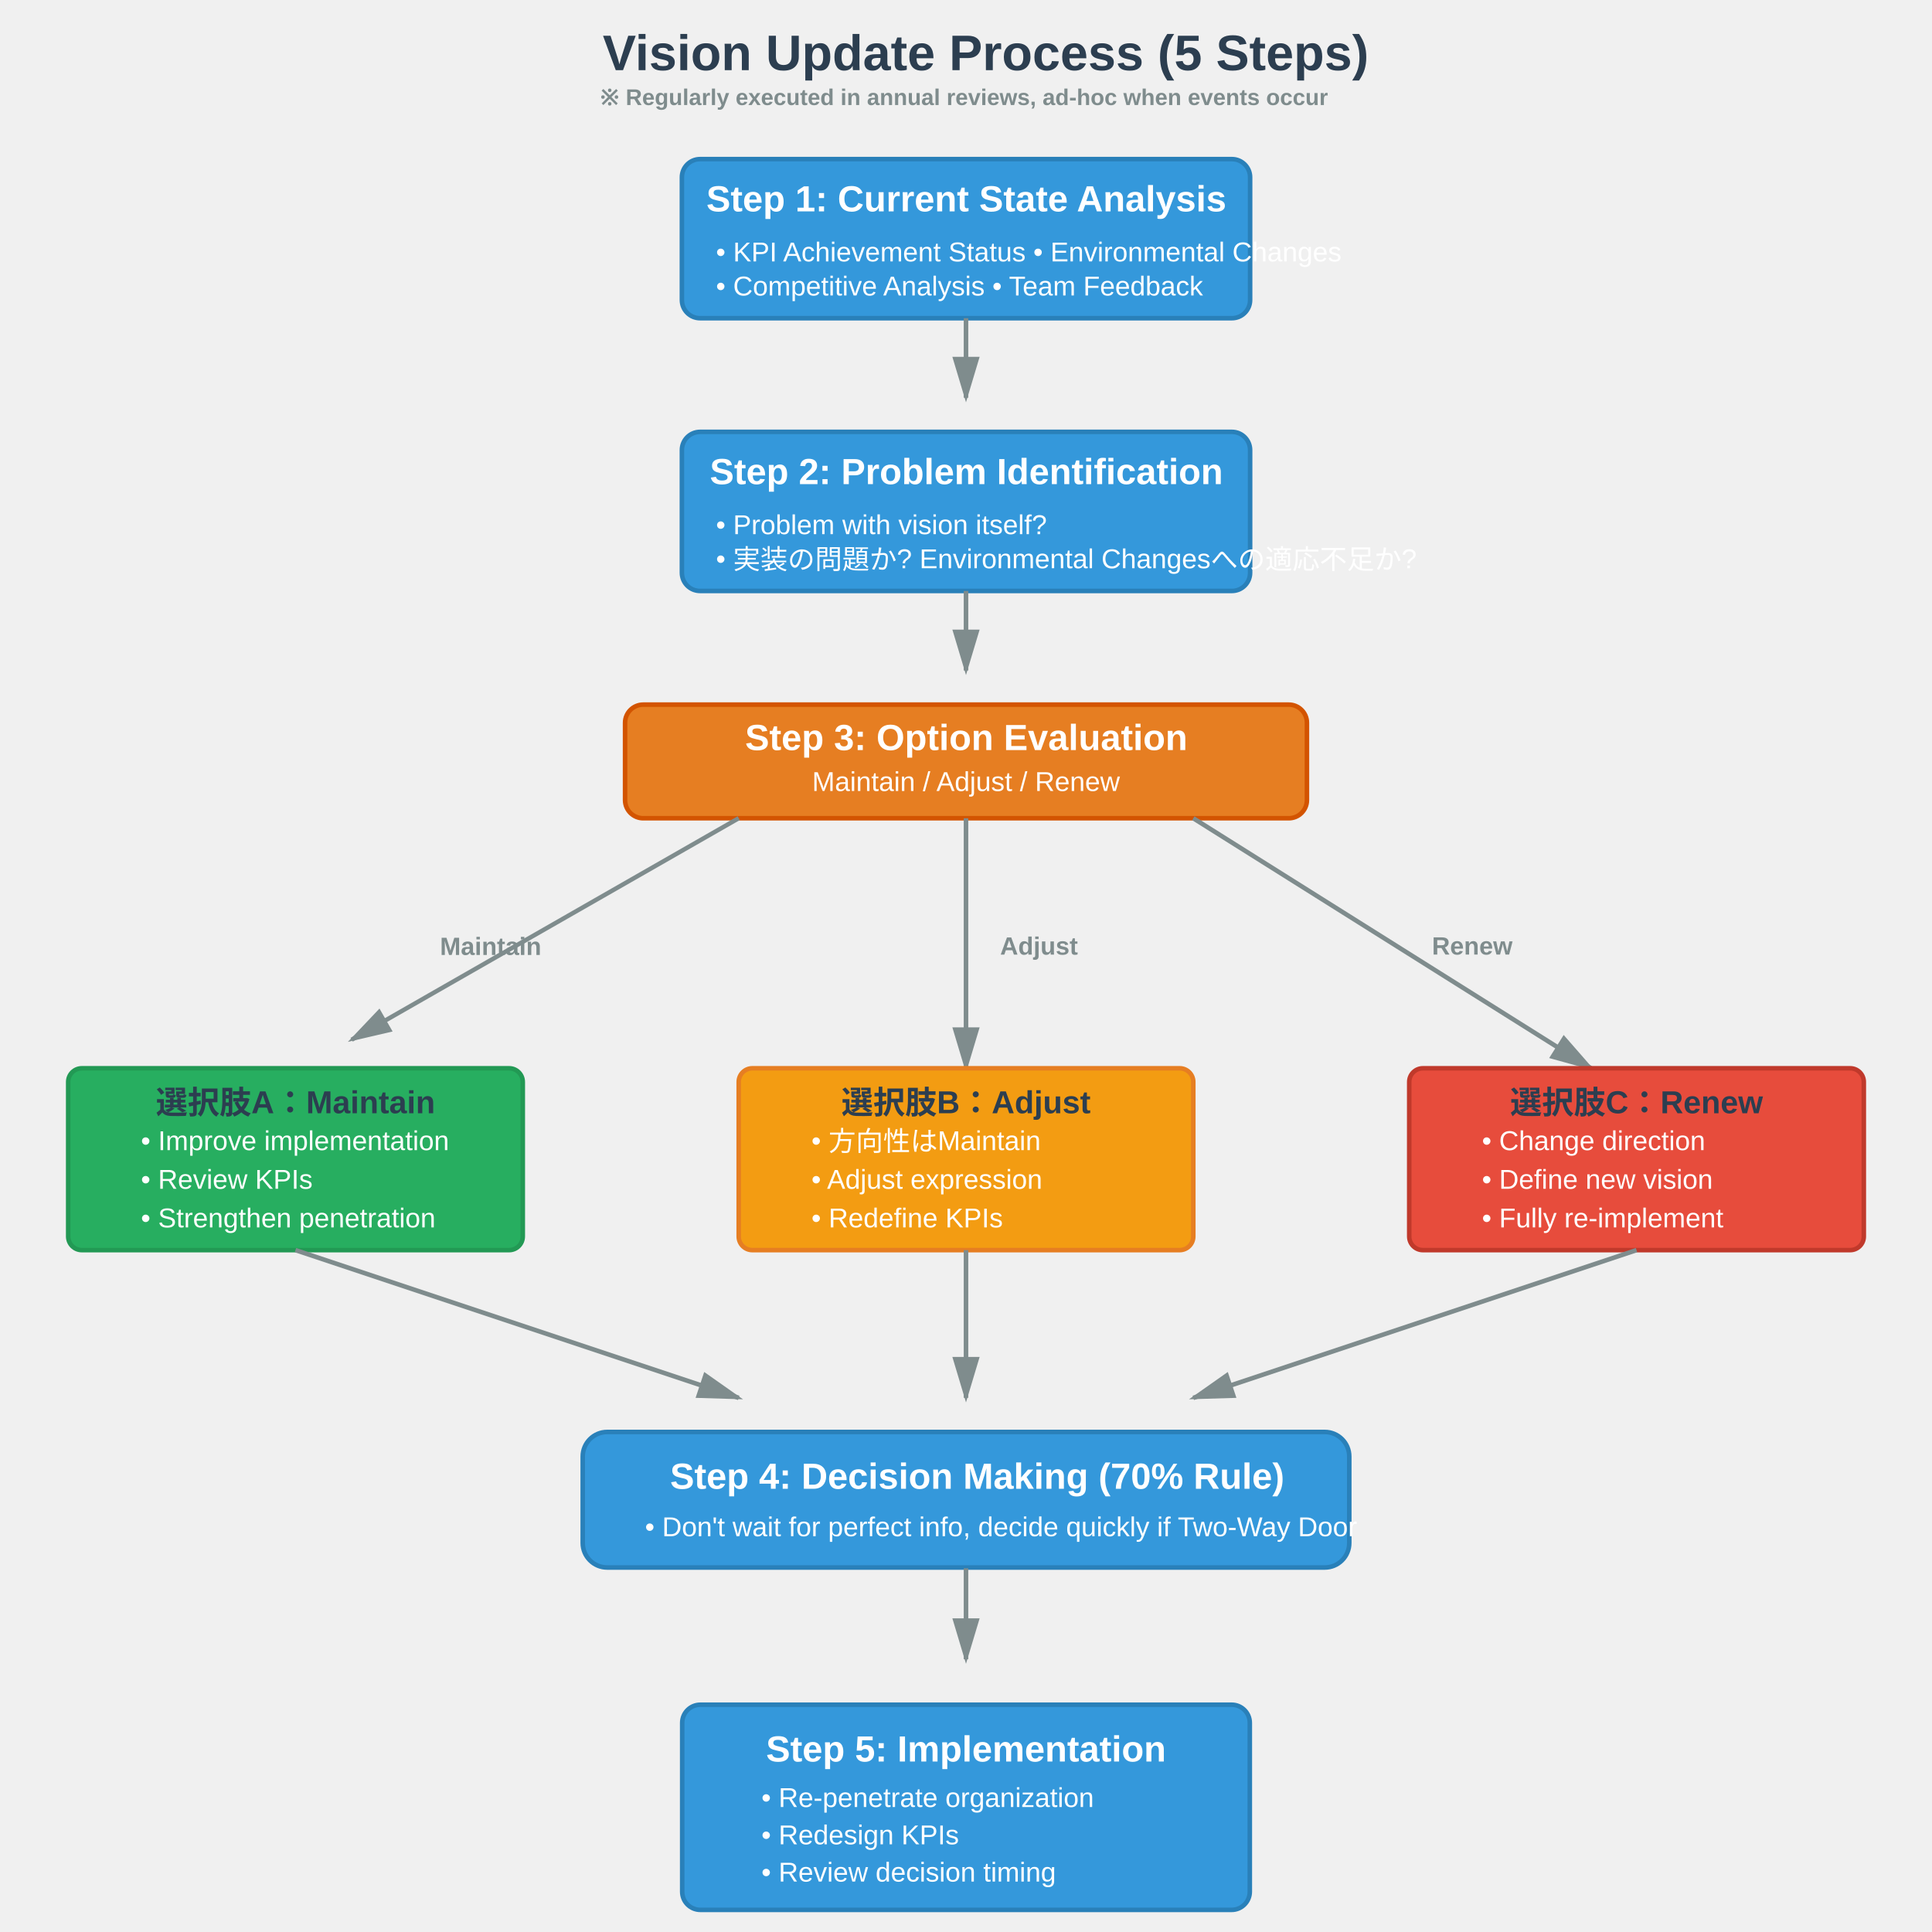
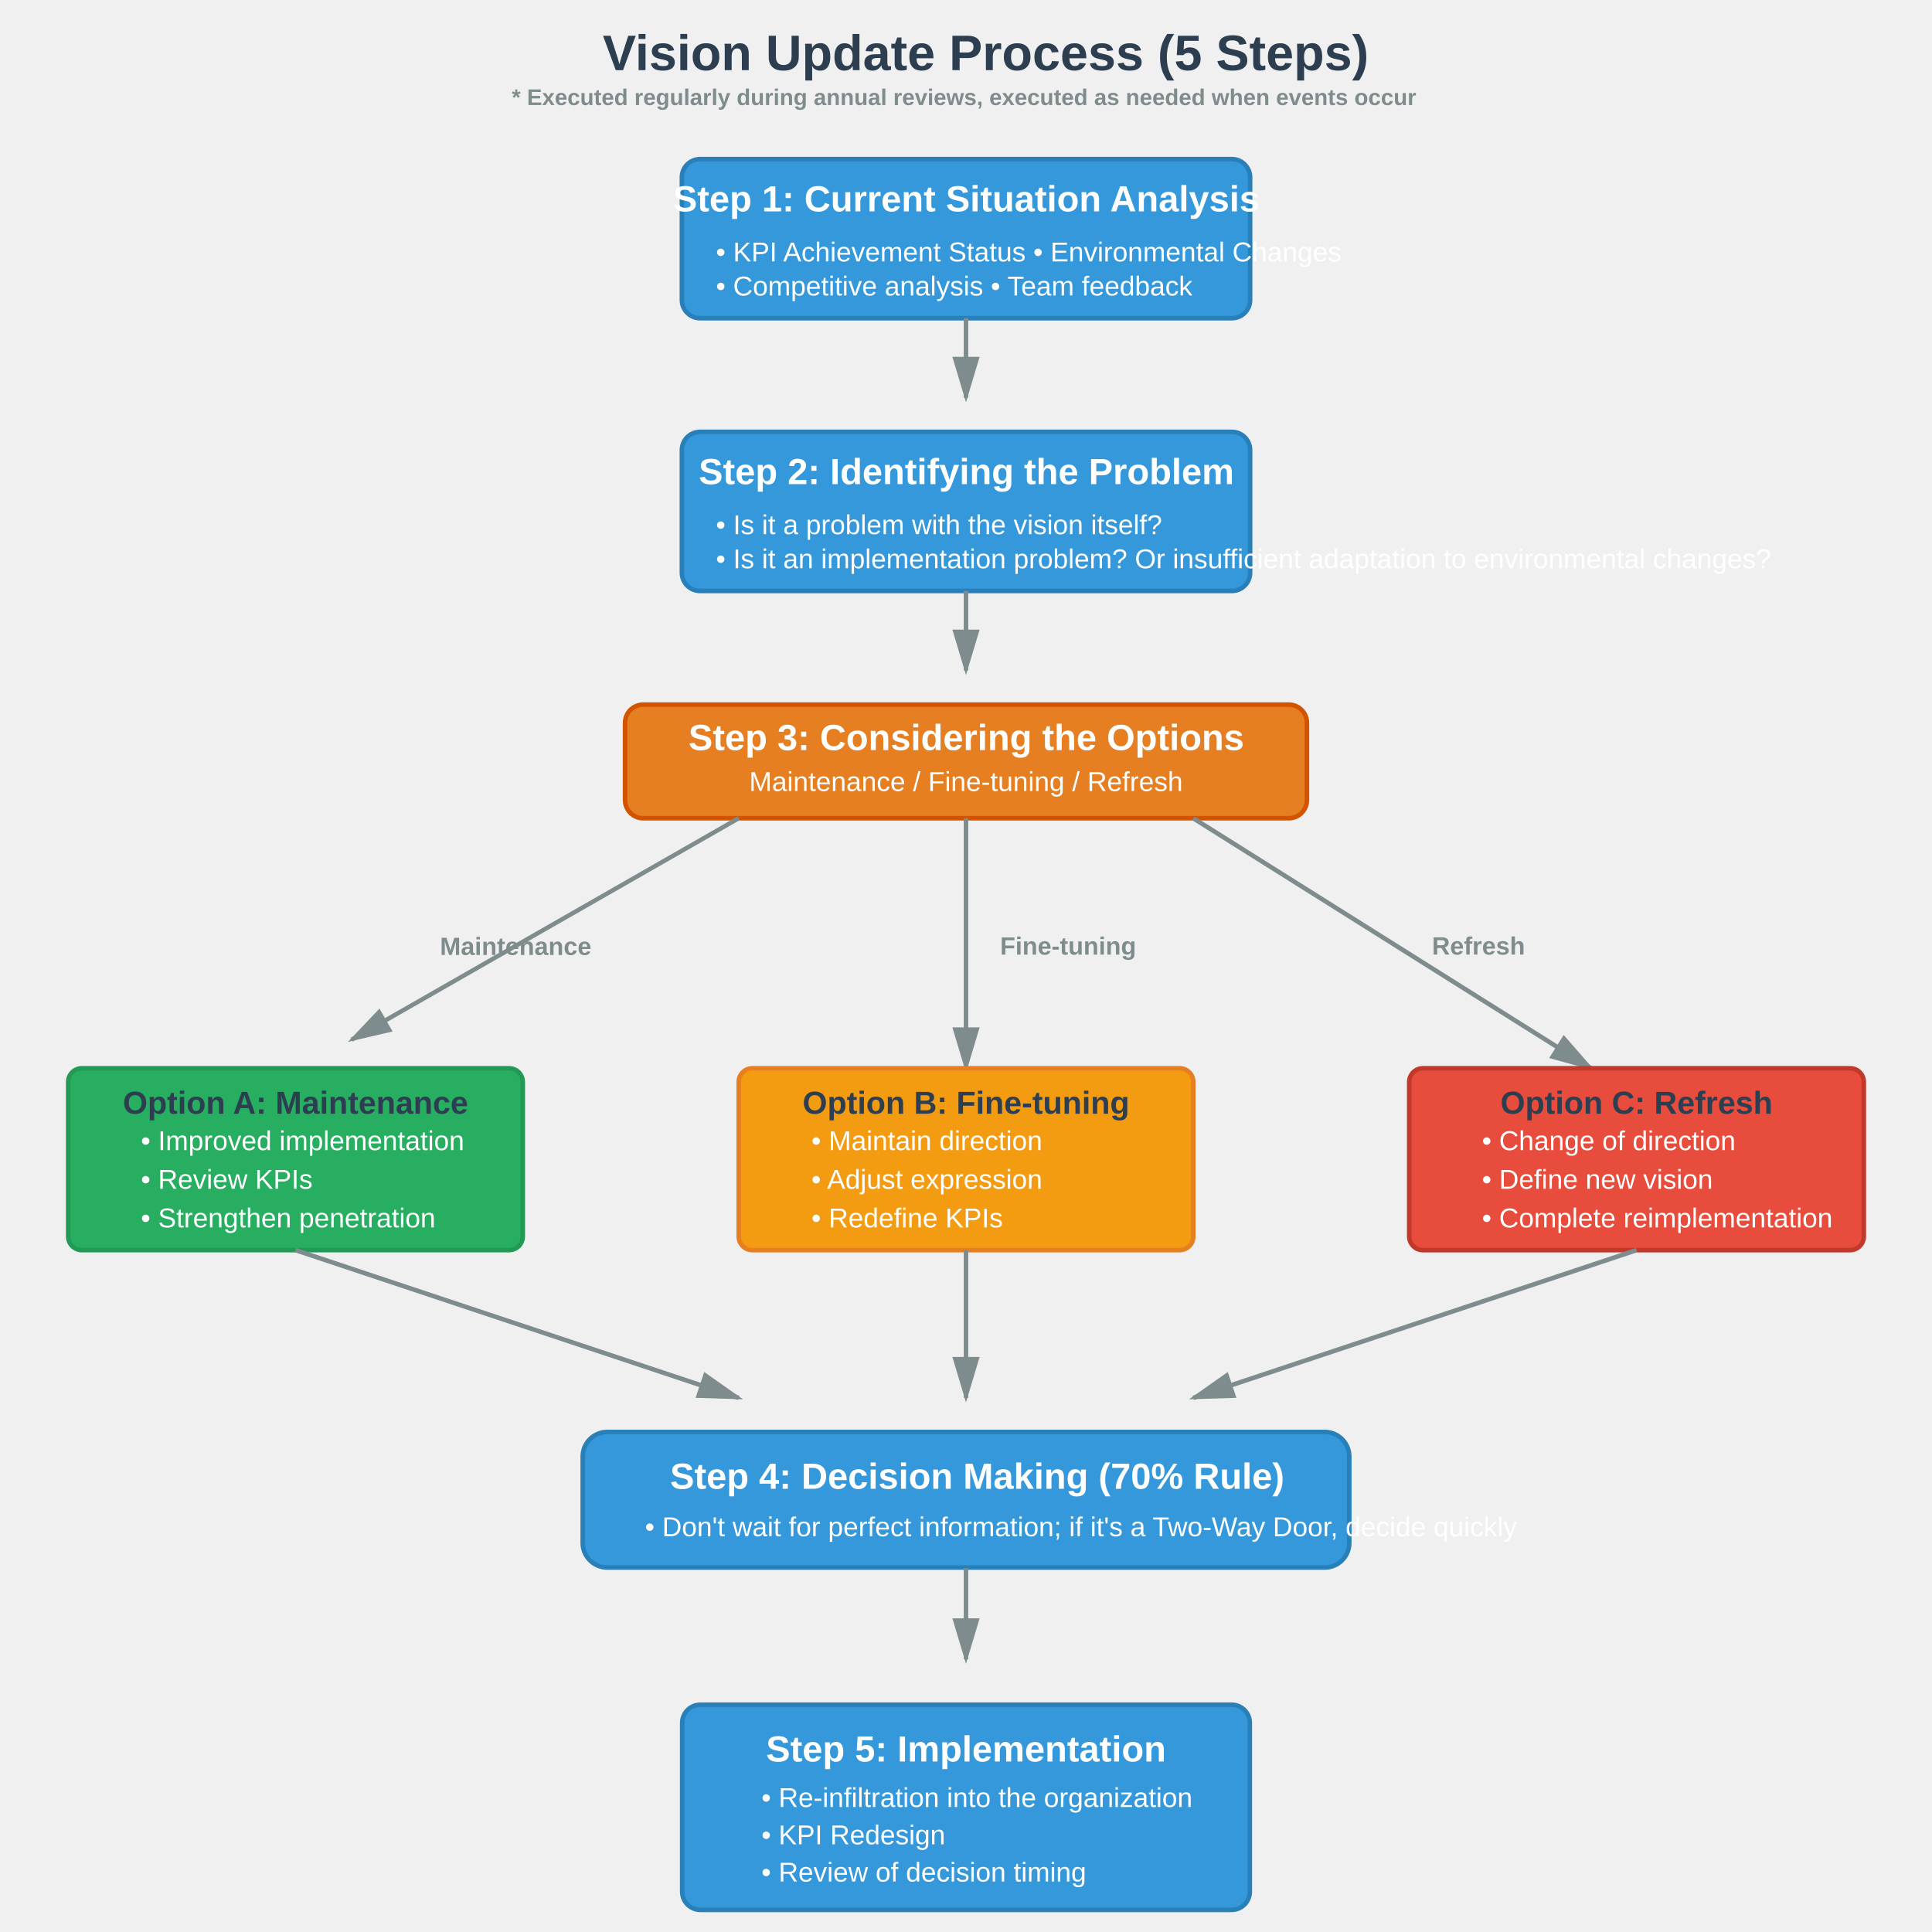
<svg xmlns="http://www.w3.org/2000/svg" viewBox="0 0 850 850" version="1.1" id="svg36">
  <defs id="defs1">
    <style id="style1">
      .title { font-family: Arial, sans-serif, sans-serif; font-size: 22px; font-weight: bold; fill: #2c3e50; }
      .step-title { font-family: Arial, sans-serif, sans-serif; font-size: 16px; font-weight: bold; fill: #ffffff; }
      .step-content { font-family: Arial, sans-serif, sans-serif; font-size: 12px; fill: #ffffff; }
      .option-title { font-family: Arial, sans-serif, sans-serif; font-size: 14px; font-weight: bold; fill: #2c3e50; }
      .option-text { font-family: Arial, sans-serif, sans-serif; font-size: 11px; fill: #555; }
      .arrow-label { font-family: Arial, sans-serif, sans-serif; font-size: 11px; fill: #7f8c8d; font-weight: bold; }
      .step-box { fill: #3498db; stroke: #2980b9; stroke-width: 2; }
      .decision-box { fill: #e67e22; stroke: #d35400; stroke-width: 2; }
      .option-box-a { fill: #27ae60; stroke: #229954; stroke-width: 2; }
      .option-box-b { fill: #f39c12; stroke: #e67e22; stroke-width: 2; }
      .option-box-c { fill: #e74c3c; stroke: #c0392b; stroke-width: 2; }
      .culture-box { fill: #9b59b6; stroke: #8e44ad; stroke-width: 2; }
    </style>
    <marker id="arrow" markerWidth="10" markerHeight="10" refX="9" refY="3" orient="auto">
      <polygon points="0 0, 10 3, 0 6" fill="#7f8c8d" id="polygon1" />
    </marker>
  </defs>
  <text x="433.674" y="30.867" class="title" text-anchor="middle" id="text1">Vision Update Process (5 Steps)</text>
  <rect x="300" y="70" width="250" height="70" rx="8" class="step-box" id="rect1" />
-   <text x="425.141" y="93" class="step-title" text-anchor="middle" id="text2">Step 1: Current State Analysis</text>
+   <text x="425.141" y="93" class="step-title" text-anchor="middle" id="text2">Step 1: Current Situation Analysis</text>
  <text x="315" y="115" class="step-content" id="text3">• KPI Achievement Status • Environmental Changes</text>
-   <text x="315" y="130" class="step-content" id="text4">• Competitive Analysis • Team Feedback</text>
+   <text x="315" y="130" class="step-content" id="text4">• Competitive analysis • Team feedback</text>
  <line x1="425" y1="140" x2="425" y2="175" stroke="#7f8c8d" stroke-width="2" marker-end="url(#arrow)" id="line4" />
  <rect x="300" y="190" width="250" height="70" rx="8" class="step-box" id="rect4" />
-   <text x="425.18" y="213" class="step-title" text-anchor="middle" id="text5">Step 2: Problem Identification</text>
-   <text x="315" y="235" class="step-content" id="text6">• Problem with vision itself?</text>
-   <text x="315" y="250" class="step-content" id="text7">• 実装の問題か? Environmental Changesへの適応不足か?</text>
+   <text x="425.18" y="213" class="step-title" text-anchor="middle" id="text5">Step 2: Identifying the Problem</text>
+   <text x="315" y="235" class="step-content" id="text6">• Is it a problem with the vision itself?</text>
+   <text x="315" y="250" class="step-content" id="text7">• Is it an implementation problem? Or insufficient adaptation to environmental changes?</text>
  <line x1="425" y1="260" x2="425" y2="295" stroke="#7f8c8d" stroke-width="2" marker-end="url(#arrow)" id="line7" />
  <rect x="275" y="310" width="300" height="50" rx="8" class="decision-box" id="rect7" />
-   <text x="425.125" y="330" class="step-title" text-anchor="middle" id="text8">Step 3: Option Evaluation</text>
-   <text x="425" y="348" class="step-content" text-anchor="middle" id="text9">Maintain / Adjust / Renew</text>
+   <text x="425.125" y="330" class="step-title" text-anchor="middle" id="text8">Step 3: Considering the Options</text>
+   <text x="425" y="348" class="step-content" text-anchor="middle" id="text9">Maintenance / Fine-tuning / Refresh</text>
  <line x1="325.015" y1="359.971" x2="154.716" y2="457.427" stroke="#7f8c8d" stroke-width="1.937" marker-end="url(#arrow)" id="line9" />
-   <text x="193.566" y="420.14" class="arrow-label" id="text10">Maintain</text>
+   <text x="193.566" y="420.14" class="arrow-label" id="text10">Maintenance</text>
  <rect x="30" y="470" width="200" height="80" rx="6" class="option-box-a" id="rect10" />
-   <text x="130" y="490" class="option-title" text-anchor="middle" id="text11">選択肢A：Maintain</text>
-   <text x="62" y="506" class="step-content" id="text12">• Improve implementation</text>
+   <text x="130" y="490" class="option-title" text-anchor="middle" id="text11">Option A: Maintenance</text>
+   <text x="62" y="506" class="step-content" id="text12">• Improved implementation</text>
  <text x="62" y="523" class="step-content" id="text13">• Review KPIs</text>
  <text x="62" y="540" class="step-content" id="text14">• Strengthen penetration</text>
  <line x1="425" y1="360" x2="425" y2="470" stroke="#7f8c8d" stroke-width="2" marker-end="url(#arrow)" id="line14" />
-   <text x="440" y="420" class="arrow-label" id="text15">Adjust</text>
+   <text x="440" y="420" class="arrow-label" id="text15">Fine-tuning</text>
  <rect x="325" y="470" width="200" height="80" rx="6" class="option-box-b" id="rect15" />
-   <text x="425.007" y="490" class="option-title" text-anchor="middle" id="text16">選択肢B：Adjust</text>
-   <text x="357" y="506" class="step-content" id="text17">• 方向性はMaintain</text>
+   <text x="425.007" y="490" class="option-title" text-anchor="middle" id="text16">Option B: Fine-tuning</text>
+   <text x="357" y="506" class="step-content" id="text17">• Maintain direction</text>
  <text x="357" y="523" class="step-content" id="text18">• Adjust expression</text>
  <text x="357" y="540" class="step-content" id="text19">• Redefine KPIs</text>
  <line x1="525" y1="360" x2="700" y2="470" stroke="#7f8c8d" stroke-width="2" marker-end="url(#arrow)" id="line19" />
-   <text x="630" y="419.968" class="arrow-label" id="text20">Renew</text>
+   <text x="630" y="419.968" class="arrow-label" id="text20">Refresh</text>
  <rect x="620" y="470" width="200" height="80" rx="6" class="option-box-c" id="rect20" />
-   <text x="720" y="490" class="option-title" text-anchor="middle" id="text21">選択肢C：Renew</text>
-   <text x="652" y="506" class="step-content" id="text22">• Change direction</text>
+   <text x="720" y="490" class="option-title" text-anchor="middle" id="text21">Option C: Refresh</text>
+   <text x="652" y="506" class="step-content" id="text22">• Change of direction</text>
  <text x="652" y="523" class="step-content" id="text23">• Define new vision</text>
-   <text x="652" y="540" class="step-content" id="text24">• Fully re-implement</text>
+   <text x="652" y="540" class="step-content" id="text24">• Complete reimplementation</text>
  <line x1="130" y1="550" x2="325" y2="615" stroke="#7f8c8d" stroke-width="2" marker-end="url(#arrow)" id="line24" />
  <line x1="425" y1="550" x2="425" y2="615" stroke="#7f8c8d" stroke-width="2" marker-end="url(#arrow)" id="line25" />
  <line x1="720" y1="550" x2="525" y2="615" stroke="#7f8c8d" stroke-width="2" marker-end="url(#arrow)" id="line26" />
  <rect x="256.373" y="630" width="337.253" height="59.645" rx="10.792" class="step-box" id="rect26" />
  <text x="429.934" y="655" class="step-title" text-anchor="middle" id="text26">Step 4: Decision Making (70% Rule)</text>
-   <text x="283.773" y="675.867" class="step-content" id="text27">• Don't wait for perfect info, decide quickly if Two-Way Door</text>
+   <text x="283.773" y="675.867" class="step-content" id="text27">• Don't wait for perfect information; if it's a Two-Way Door, decide quickly</text>
  <line x1="425" y1="690" x2="425" y2="730" stroke="#7f8c8d" stroke-width="2" marker-end="url(#arrow)" id="line27" />
  <rect x="300.135" y="750" width="249.73" height="90.268" rx="7.991" class="step-box" id="rect27" />
  <text x="425.012" y="775" class="step-title" text-anchor="middle" id="text28">Step 5: Implementation</text>
-   <text x="335" y="795" class="step-content" id="text29">• Re-penetrate organization</text>
-   <text x="335" y="827.8" class="step-content" id="text30">• Review decision timing</text>
-   <text x="424.133" y="46.216" class="arrow-label" text-anchor="middle" style="font-size:10px" id="text36">※ Regularly executed in annual reviews, ad-hoc when events occur</text>
-   <text x="335" y="811.414" class="step-content" id="text25">• Redesign KPIs</text>
+   <text x="335" y="795" class="step-content" id="text29">• Re-infiltration into the organization</text>
+   <text x="335" y="827.8" class="step-content" id="text30">• Review of decision timing</text>
+   <text x="424.133" y="46.216" class="arrow-label" text-anchor="middle" style="font-size:10px" id="text36">* Executed regularly during annual reviews, executed as needed when events occur</text>
+   <text x="335" y="811.414" class="step-content" id="text25">• KPI Redesign</text>
</svg>
